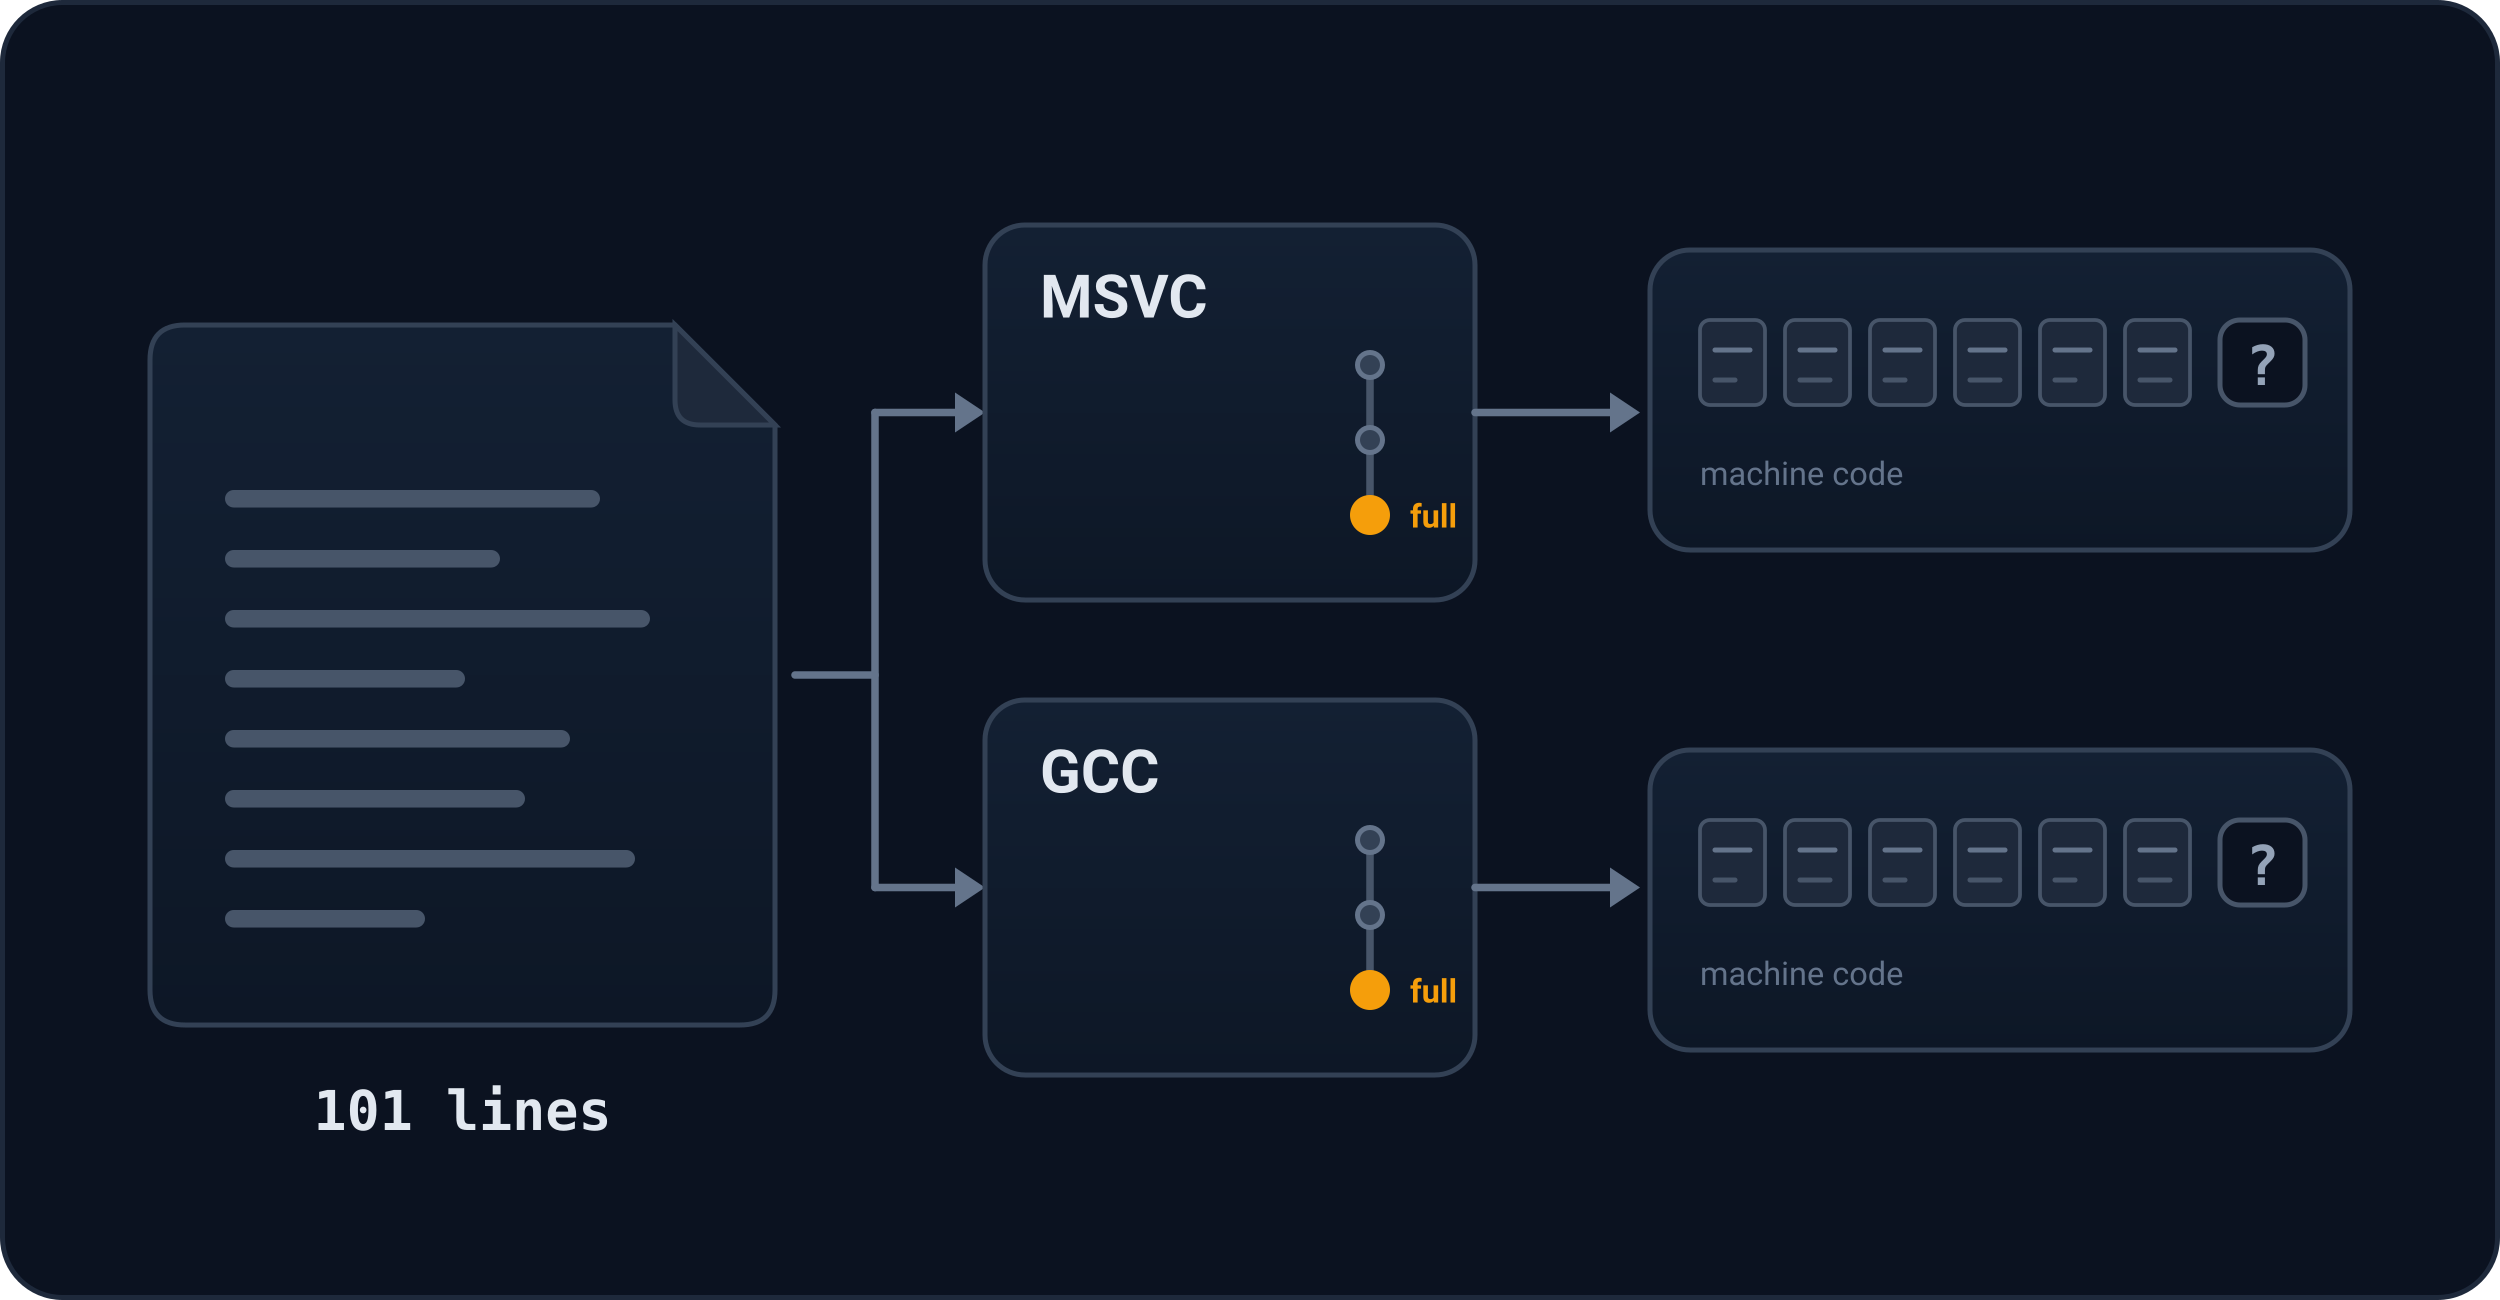
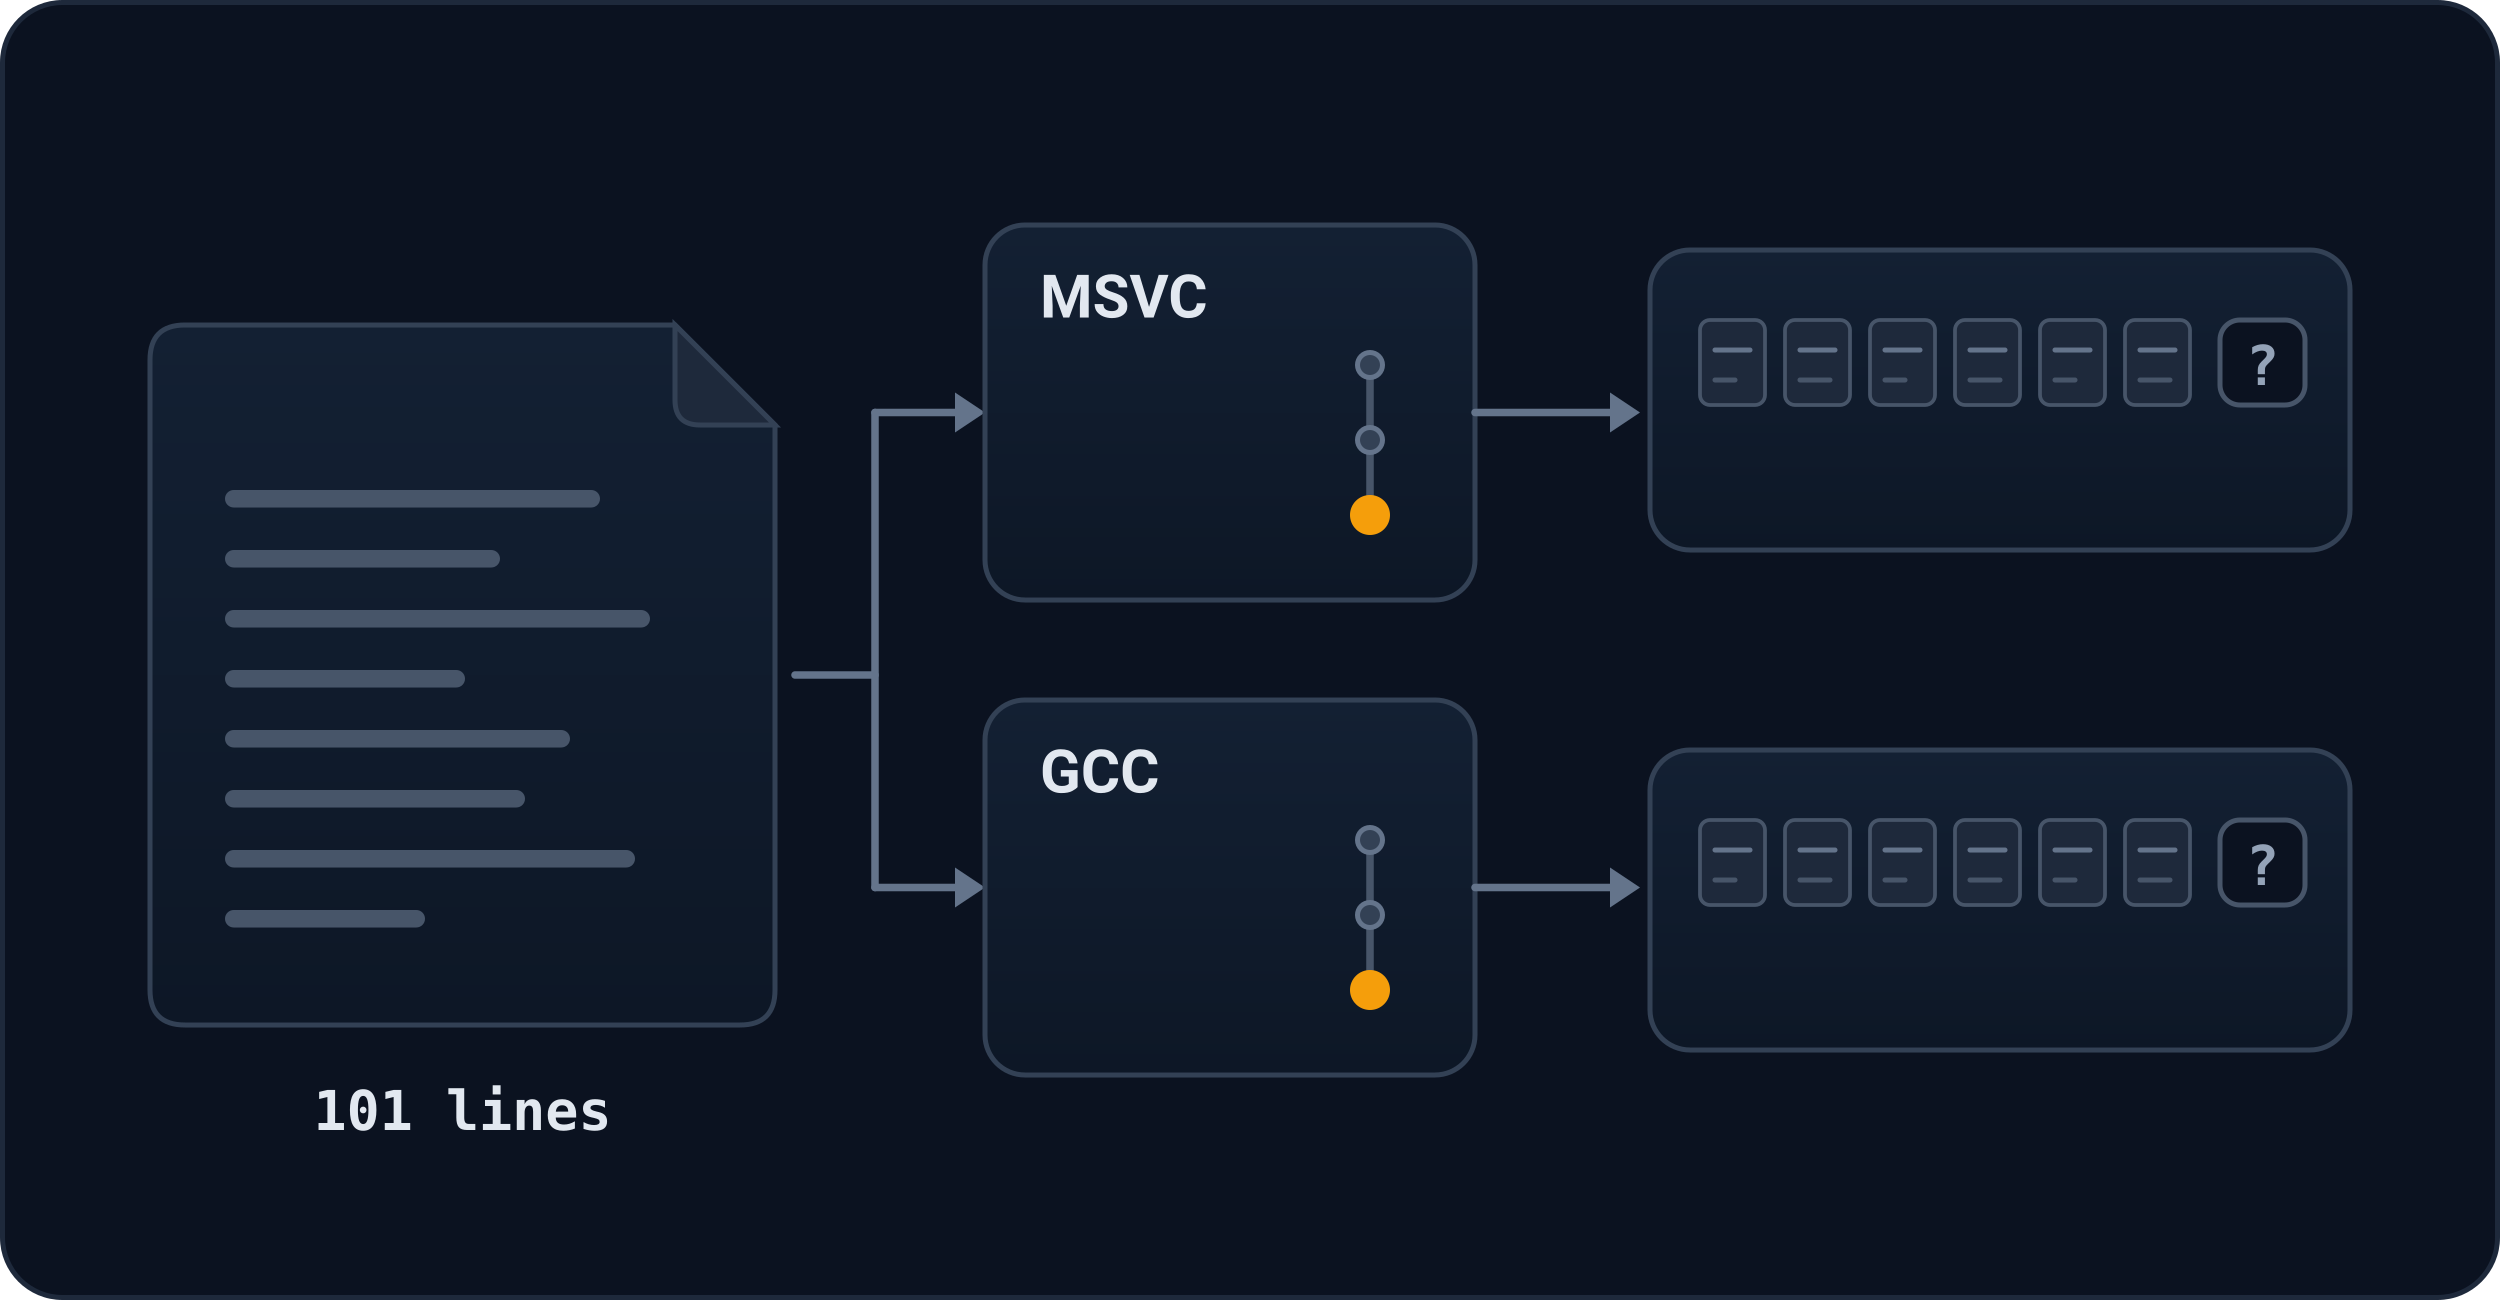
<svg xmlns="http://www.w3.org/2000/svg" viewBox="0 0 1000 520" role="img" aria-labelledby="compileTitle compileDesc">
  <defs>
    <linearGradient id="panel" x1="0" y1="0" x2="0" y2="1">
      <stop offset="0%" stop-color="#132033" />
      <stop offset="100%" stop-color="#0d1726" />
    </linearGradient>
  </defs>
  <rect x="1" y="1" width="998" height="518" rx="24" fill="#0b1220" stroke="#1e293b" stroke-width="2" />
  <g>
    <path d="M 74 130 H 270 L 310 170 V 396 Q 310 410 296 410 H 74 Q 60 410 60 396 V 144 Q 60 130 74 130 Z" fill="url(#panel)" stroke="#334155" stroke-width="2" />
    <path d="M 270 130 L 310 170 H 280 Q 270 170 270 160 Z" fill="#1e293b" stroke="#334155" stroke-width="2" />
    <g fill="#475569">
      <rect x="90" y="196" width="150" height="7" rx="3.5" />
      <rect x="90" y="220" width="110" height="7" rx="3.5" />
      <rect x="90" y="244" width="170" height="7" rx="3.5" />
      <rect x="90" y="268" width="96" height="7" rx="3.5" />
      <rect x="90" y="292" width="138" height="7" rx="3.5" />
      <rect x="90" y="316" width="120" height="7" rx="3.5" />
      <rect x="90" y="340" width="164" height="7" rx="3.5" />
      <rect x="90" y="364" width="80" height="7" rx="3.5" />
    </g>
    <text x="185" y="452" text-anchor="middle" font-family="ui-monospace, SFMono-Regular, Menlo, Consolas, monospace" font-size="22" font-weight="600" fill="#e2e8f0">101 lines</text>
  </g>
  <g fill="none" stroke="#64748b" stroke-width="3" stroke-linecap="round">
    <path d="M 318 270 H 350" />
    <path d="M 350 165 V 355" />
    <path d="M 350 165 H 382" />
    <path d="M 350 355 H 382" />
  </g>
  <g fill="#64748b">
    <polygon points="382,157 394,165 382,173" />
    <polygon points="382,347 394,355 382,363" />
  </g>
  <g>
    <rect x="394" y="90" width="196" height="150" rx="16" fill="url(#panel)" stroke="#334155" stroke-width="2" />
    <text x="416" y="127" font-family="ui-sans-serif, system-ui, -apple-system, Segoe UI, Roboto, sans-serif" font-size="24" font-weight="600" fill="#e2e8f0">MSVC</text>
    <line x1="548" y1="146" x2="548" y2="206" stroke="#475569" stroke-width="3" stroke-linecap="round" />
    <circle cx="548" cy="146" r="5" fill="#334155" stroke="#64748b" stroke-width="2" />
    <circle cx="548" cy="176" r="5" fill="#334155" stroke="#64748b" stroke-width="2" />
    <circle cx="548" cy="206" r="8" fill="#f59e0b" />
-     <text x="564" y="211" font-family="ui-sans-serif, system-ui, -apple-system, Segoe UI, Roboto, sans-serif" font-size="13" font-weight="600" fill="#f59e0b">full</text>
  </g>
  <g>
    <rect x="394" y="280" width="196" height="150" rx="16" fill="url(#panel)" stroke="#334155" stroke-width="2" />
    <text x="416" y="317" font-family="ui-sans-serif, system-ui, -apple-system, Segoe UI, Roboto, sans-serif" font-size="24" font-weight="600" fill="#e2e8f0">GCC</text>
    <line x1="548" y1="336" x2="548" y2="396" stroke="#475569" stroke-width="3" stroke-linecap="round" />
    <circle cx="548" cy="336" r="5" fill="#334155" stroke="#64748b" stroke-width="2" />
    <circle cx="548" cy="366" r="5" fill="#334155" stroke="#64748b" stroke-width="2" />
    <circle cx="548" cy="396" r="8" fill="#f59e0b" />
-     <text x="564" y="401" font-family="ui-sans-serif, system-ui, -apple-system, Segoe UI, Roboto, sans-serif" font-size="13" font-weight="600" fill="#f59e0b">full</text>
  </g>
  <g fill="none" stroke="#64748b" stroke-width="3" stroke-linecap="round">
    <path d="M 590 165 H 644" />
    <path d="M 590 355 H 644" />
  </g>
  <g fill="#64748b">
    <polygon points="644,157 656,165 644,173" />
    <polygon points="644,347 656,355 644,363" />
  </g>
  <g>
    <rect x="660" y="100" width="280" height="120" rx="16" fill="url(#panel)" stroke="#334155" stroke-width="2" />
    <g fill="#1e293b" stroke="#475569" stroke-width="1.5">
      <rect x="680" y="128" width="26" height="34" rx="4" />
      <rect x="714" y="128" width="26" height="34" rx="4" />
      <rect x="748" y="128" width="26" height="34" rx="4" />
      <rect x="782" y="128" width="26" height="34" rx="4" />
      <rect x="816" y="128" width="26" height="34" rx="4" />
      <rect x="850" y="128" width="26" height="34" rx="4" />
    </g>
    <g stroke="#64748b" stroke-width="2" stroke-linecap="round">
      <line x1="686" y1="140" x2="700" y2="140" />
      <line x1="720" y1="140" x2="734" y2="140" />
      <line x1="754" y1="140" x2="768" y2="140" />
      <line x1="788" y1="140" x2="802" y2="140" />
      <line x1="822" y1="140" x2="836" y2="140" />
      <line x1="856" y1="140" x2="870" y2="140" />
    </g>
    <g stroke="#475569" stroke-width="2" stroke-linecap="round">
      <line x1="686" y1="152" x2="694" y2="152" />
      <line x1="720" y1="152" x2="732" y2="152" />
      <line x1="754" y1="152" x2="762" y2="152" />
      <line x1="788" y1="152" x2="800" y2="152" />
      <line x1="822" y1="152" x2="830" y2="152" />
      <line x1="856" y1="152" x2="868" y2="152" />
    </g>
    <rect x="888" y="128" width="34" height="34" rx="8" fill="#0b1220" stroke="#475569" stroke-width="2" />
    <text x="905" y="154" text-anchor="middle" font-family="ui-monospace, SFMono-Regular, Menlo, Consolas, monospace" font-size="22" font-weight="600" fill="#94a3b8">?</text>
-     <text x="680" y="194" font-family="ui-sans-serif, system-ui, -apple-system, Segoe UI, Roboto, sans-serif" font-size="13" fill="#64748b">machine code</text>
  </g>
  <g>
    <rect x="660" y="300" width="280" height="120" rx="16" fill="url(#panel)" stroke="#334155" stroke-width="2" />
    <g fill="#1e293b" stroke="#475569" stroke-width="1.5">
      <rect x="680" y="328" width="26" height="34" rx="4" />
      <rect x="714" y="328" width="26" height="34" rx="4" />
      <rect x="748" y="328" width="26" height="34" rx="4" />
      <rect x="782" y="328" width="26" height="34" rx="4" />
      <rect x="816" y="328" width="26" height="34" rx="4" />
      <rect x="850" y="328" width="26" height="34" rx="4" />
    </g>
    <g stroke="#64748b" stroke-width="2" stroke-linecap="round">
      <line x1="686" y1="340" x2="700" y2="340" />
      <line x1="720" y1="340" x2="734" y2="340" />
      <line x1="754" y1="340" x2="768" y2="340" />
      <line x1="788" y1="340" x2="802" y2="340" />
      <line x1="822" y1="340" x2="836" y2="340" />
      <line x1="856" y1="340" x2="870" y2="340" />
    </g>
    <g stroke="#475569" stroke-width="2" stroke-linecap="round">
      <line x1="686" y1="352" x2="694" y2="352" />
      <line x1="720" y1="352" x2="732" y2="352" />
      <line x1="754" y1="352" x2="762" y2="352" />
      <line x1="788" y1="352" x2="800" y2="352" />
      <line x1="822" y1="352" x2="830" y2="352" />
      <line x1="856" y1="352" x2="868" y2="352" />
    </g>
    <rect x="888" y="328" width="34" height="34" rx="8" fill="#0b1220" stroke="#475569" stroke-width="2" />
    <text x="905" y="354" text-anchor="middle" font-family="ui-monospace, SFMono-Regular, Menlo, Consolas, monospace" font-size="22" font-weight="600" fill="#94a3b8">?</text>
-     <text x="680" y="394" font-family="ui-sans-serif, system-ui, -apple-system, Segoe UI, Roboto, sans-serif" font-size="13" fill="#64748b">machine code</text>
  </g>
</svg>
